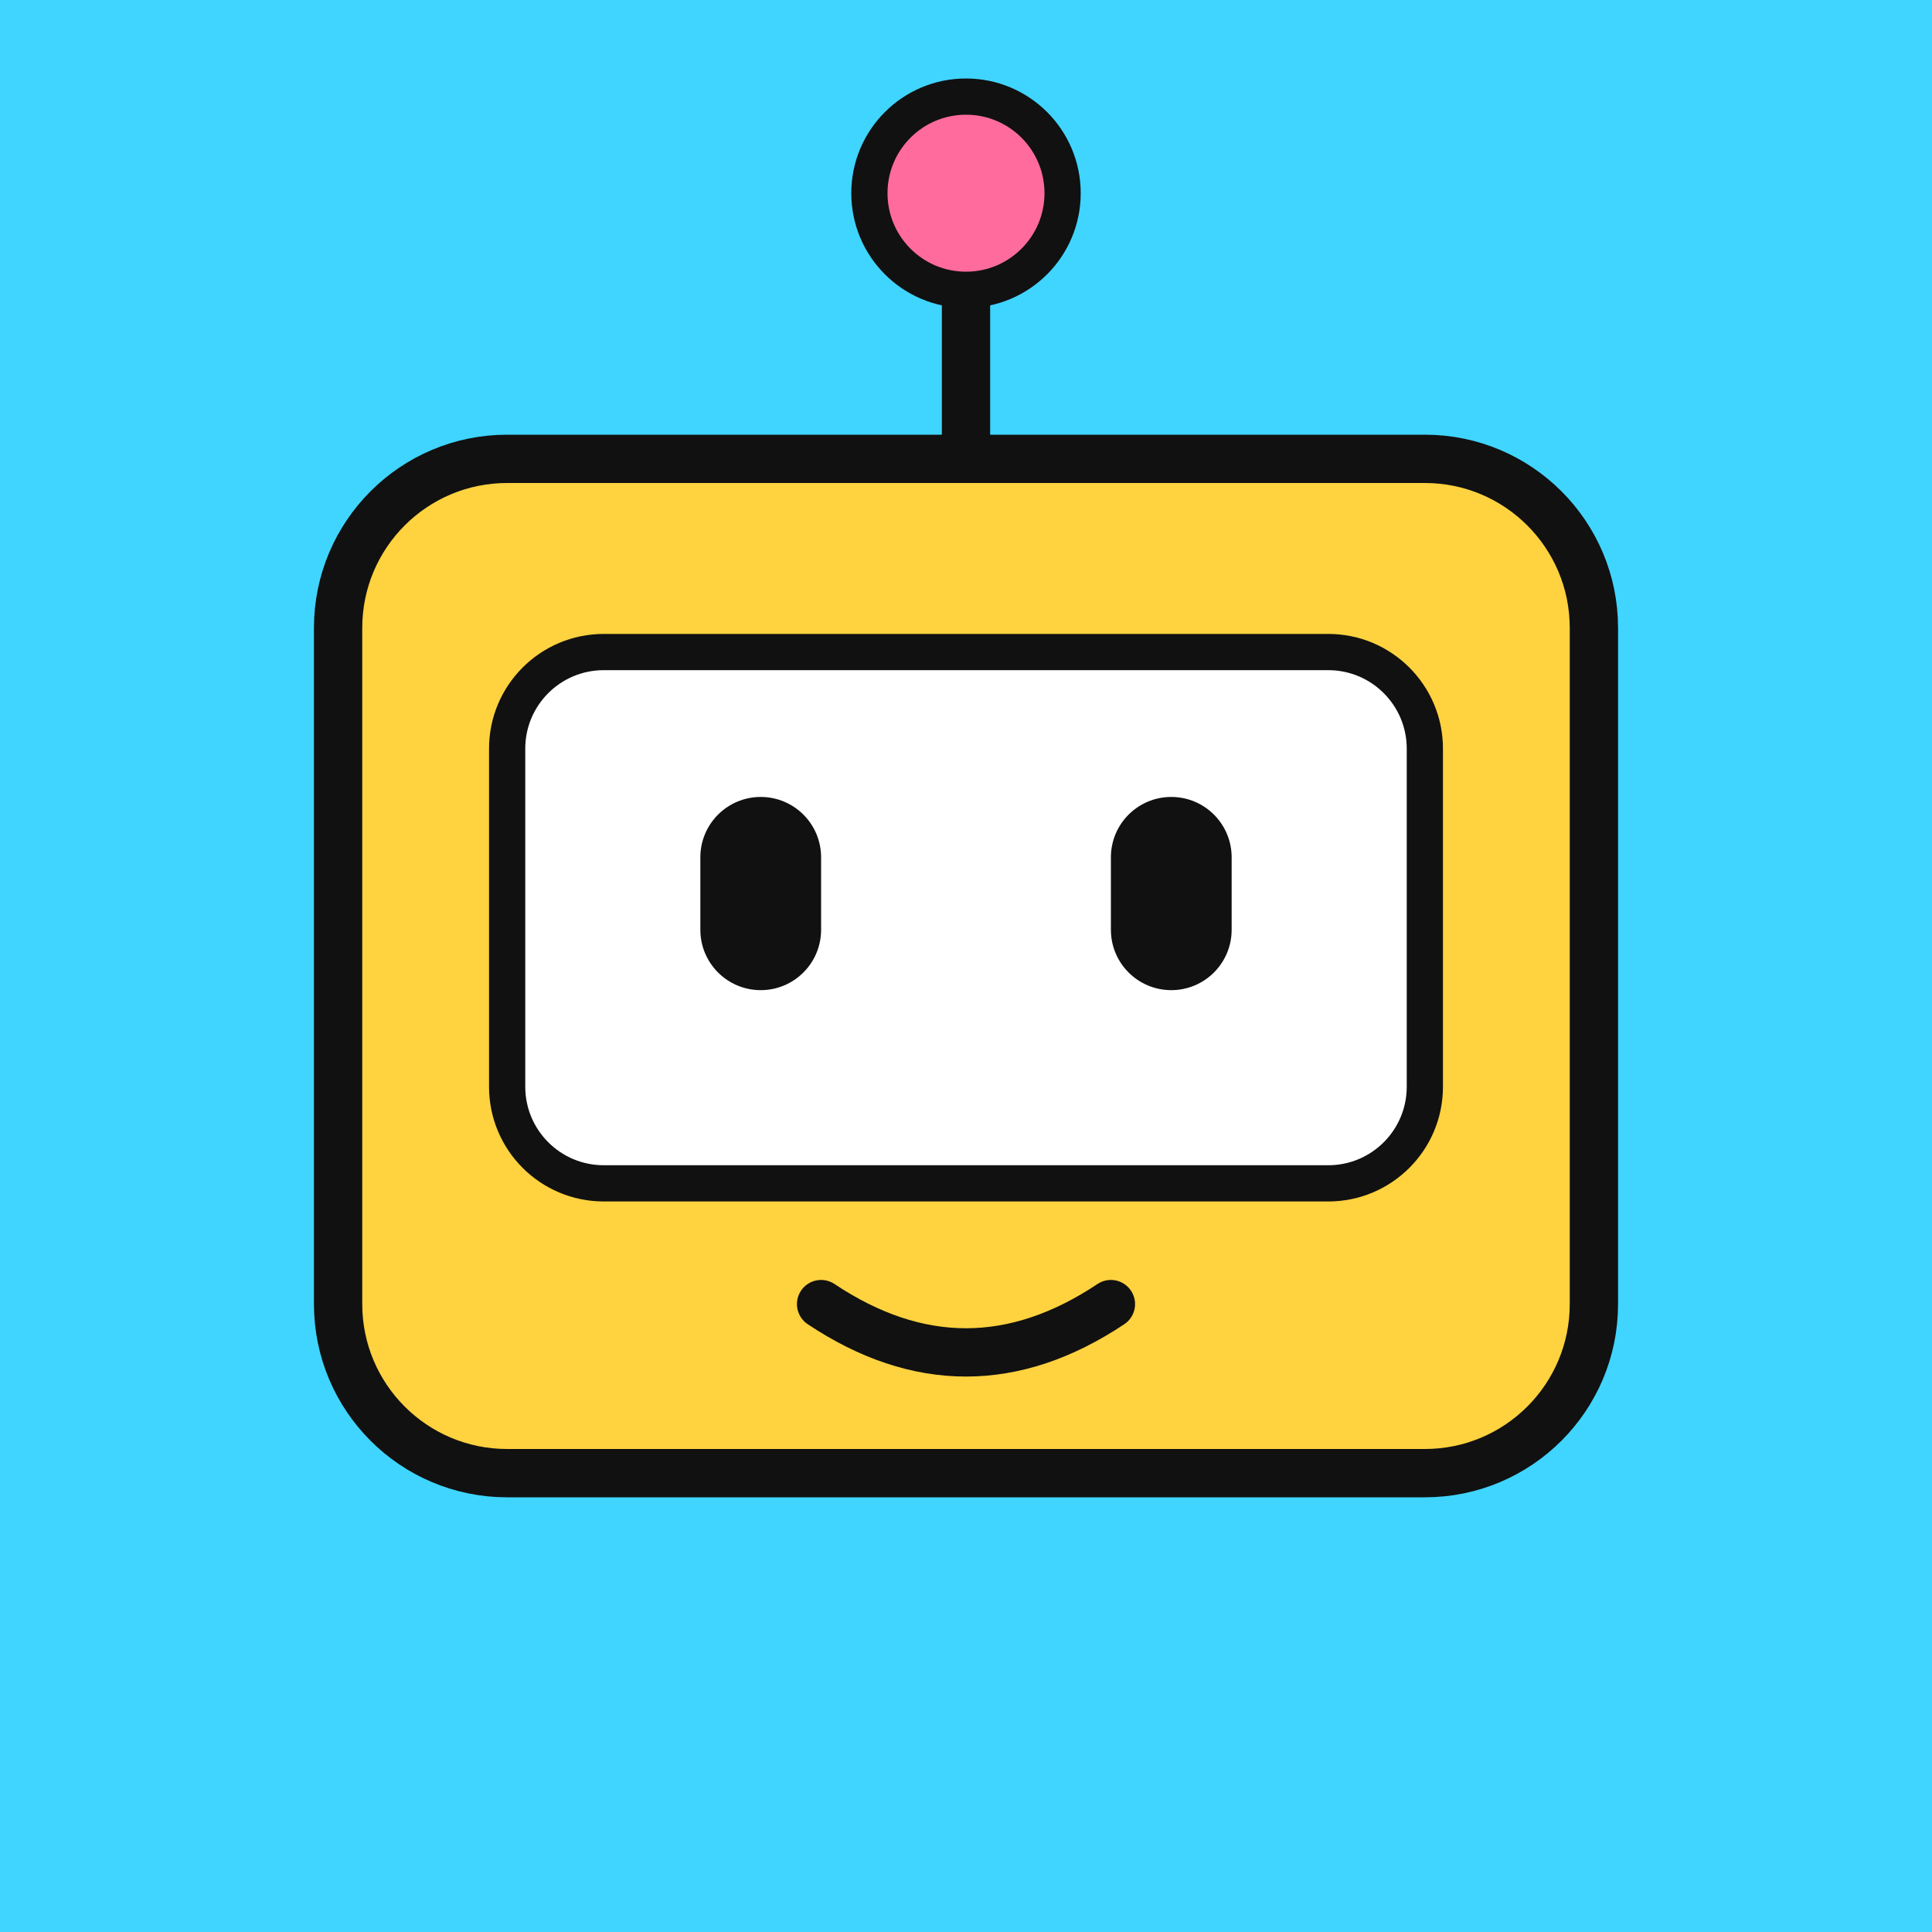
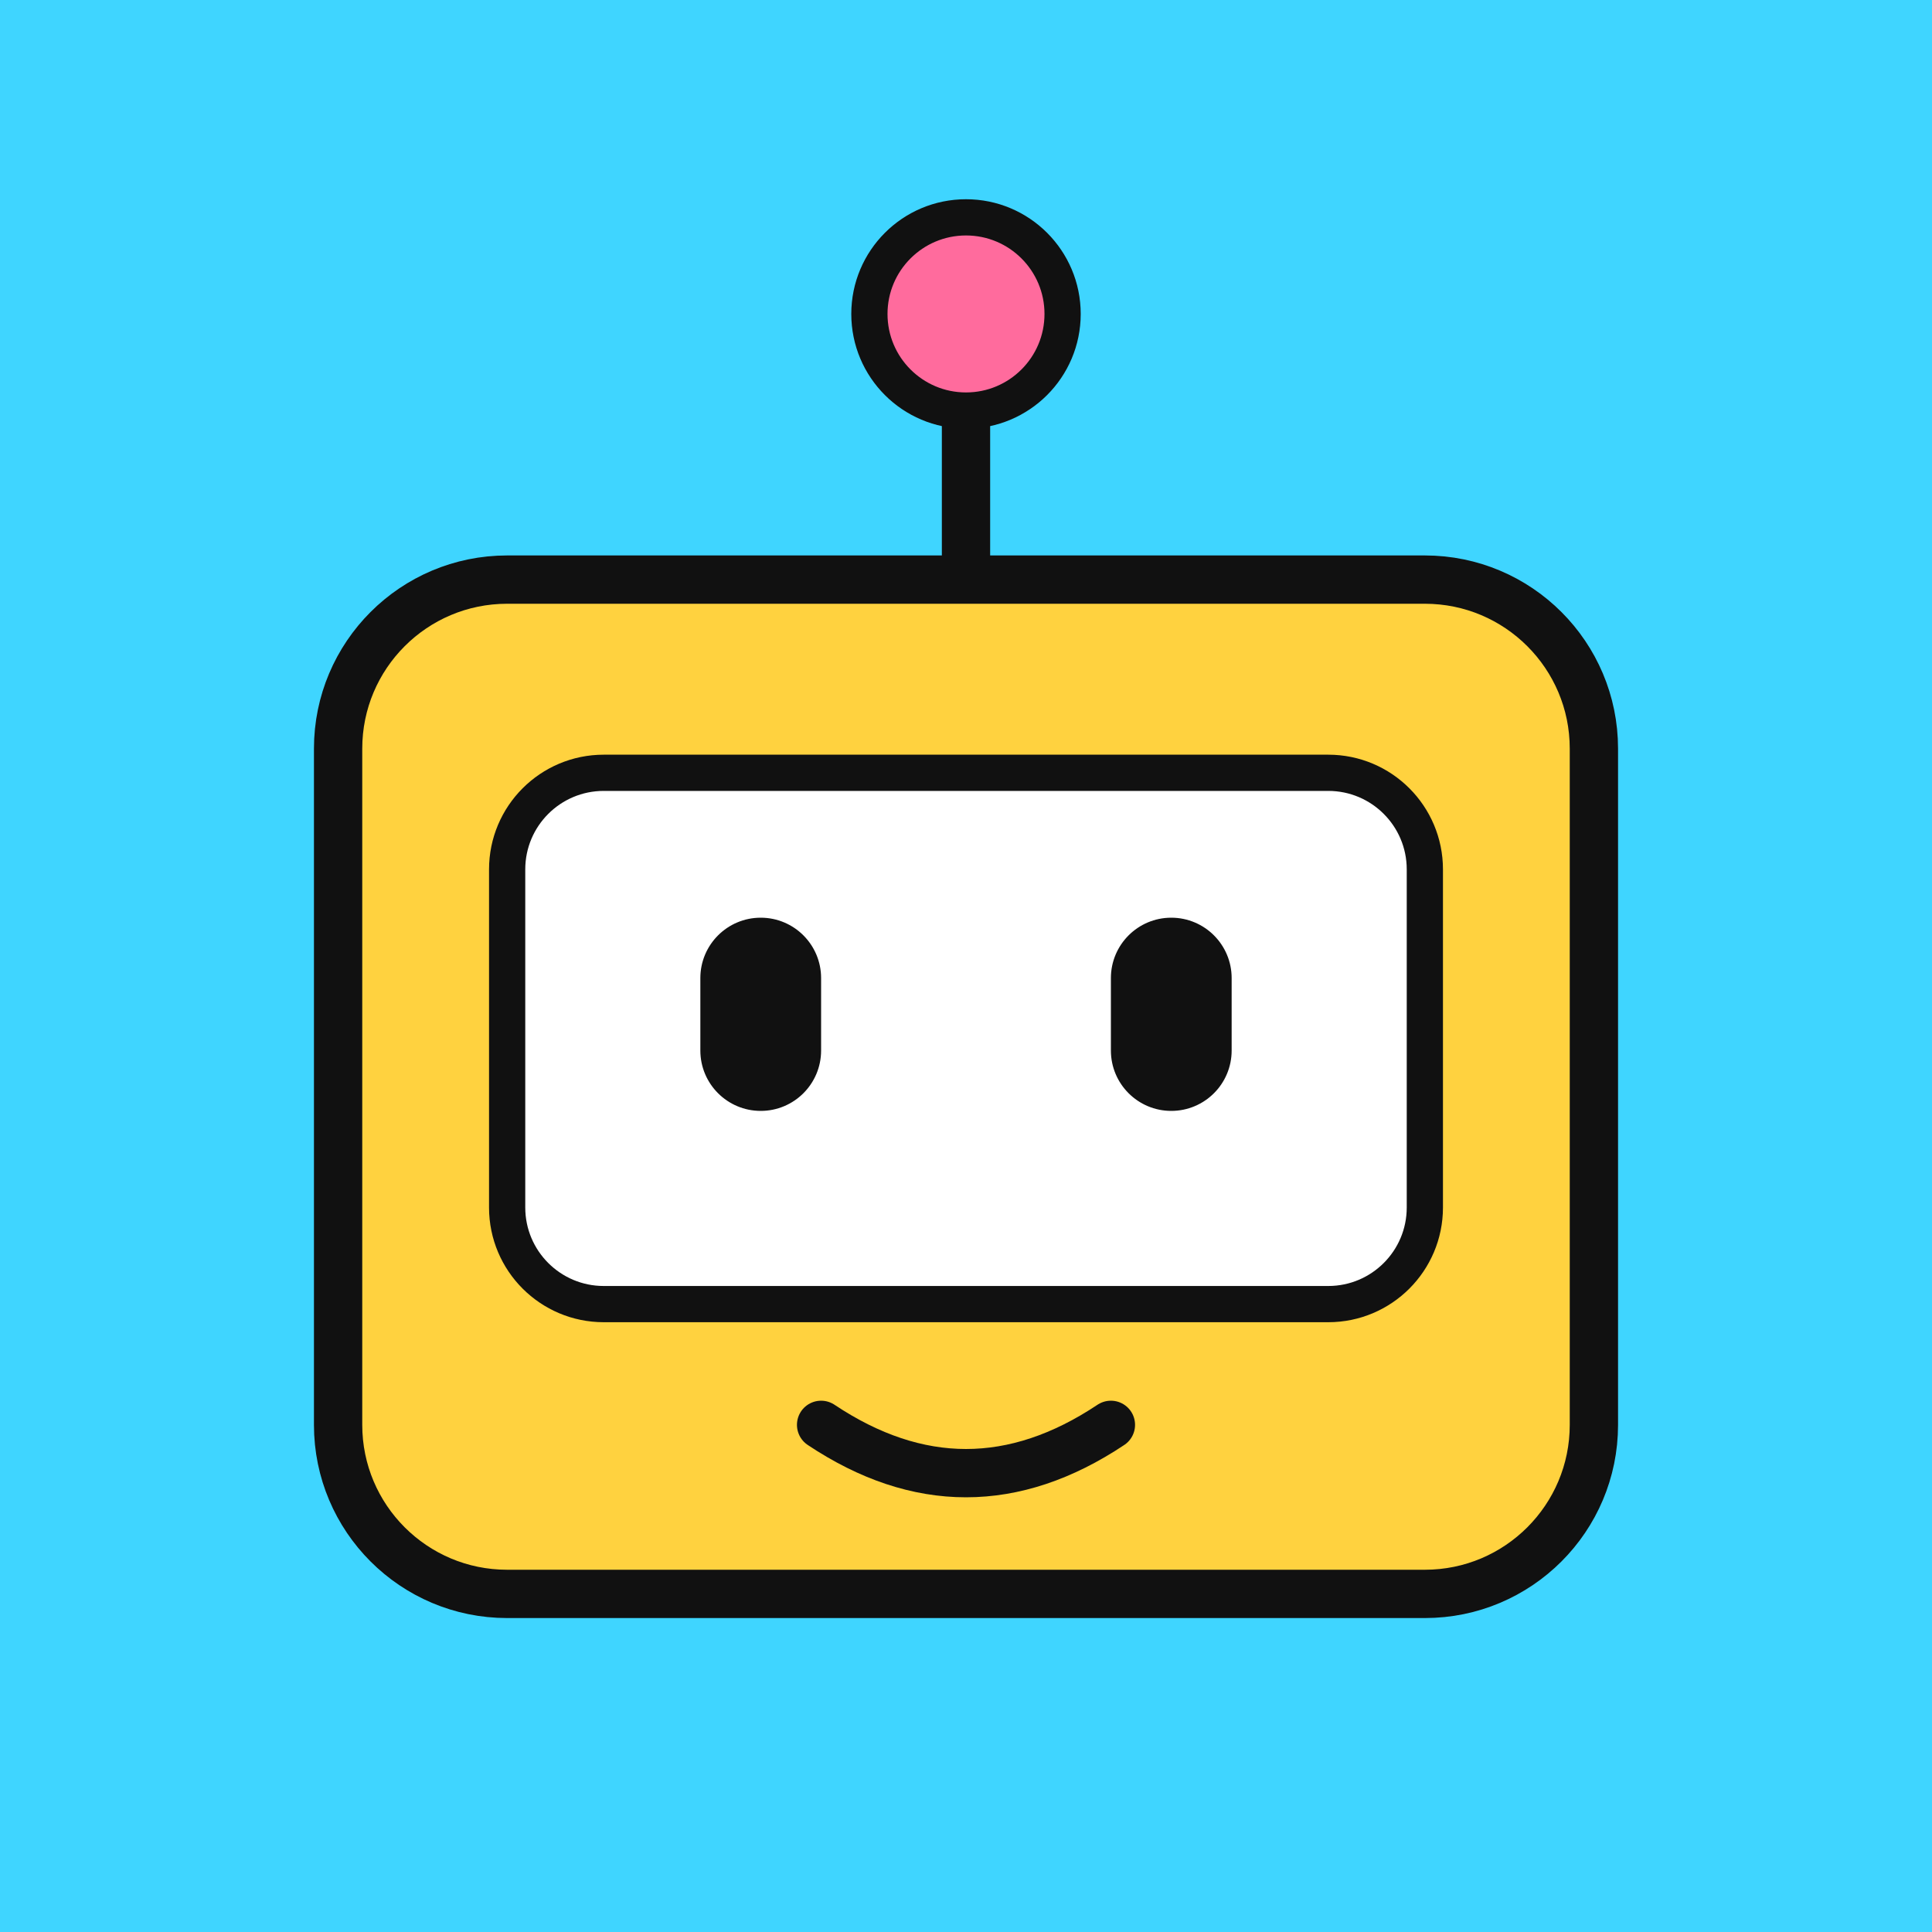
<svg xmlns="http://www.w3.org/2000/svg" viewBox="0 0 160 160" width="160" height="160">
  <rect width="160" height="160" fill="#3fd5ff" />
-   <line x1="80" y1="18" x2="80" y2="38" stroke="#111" stroke-width="4" />
-   <circle cx="80" cy="16" r="8" fill="#ff6b9d" stroke="#111" stroke-width="3" />
-   <rect x="28" y="38" width="104" height="84" rx="14" fill="#ffd23f" stroke="#111" stroke-width="4" />
-   <rect x="42" y="54" width="76" height="44" rx="8" fill="#fff" stroke="#111" stroke-width="3" />
-   <rect x="58" y="66" width="10" height="16" rx="5" fill="#111" />
-   <rect x="92" y="66" width="10" height="16" rx="5" fill="#111" />
-   <path d="M68 108 Q80 116 92 108" fill="none" stroke="#111" stroke-width="4" stroke-linecap="round" />
+   <g transform="translate(0 14)">
+     <line x1="80" y1="14" x2="80" y2="34" stroke="#111" stroke-width="4" />
+     <circle cx="80" cy="12" r="8" fill="#ff6b9d" stroke="#111" stroke-width="3" />
+     <rect x="28" y="34" width="104" height="84" rx="14" fill="#ffd23f" stroke="#111" stroke-width="4" />
+     <rect x="42" y="50" width="76" height="44" rx="8" fill="#fff" stroke="#111" stroke-width="3" />
+     <rect x="58" y="62" width="10" height="16" rx="5" fill="#111" />
+     <rect x="92" y="62" width="10" height="16" rx="5" fill="#111" />
+     <path d="M68 104 Q80 112 92 104" fill="none" stroke="#111" stroke-width="4" stroke-linecap="round" />
+   </g>
</svg>
